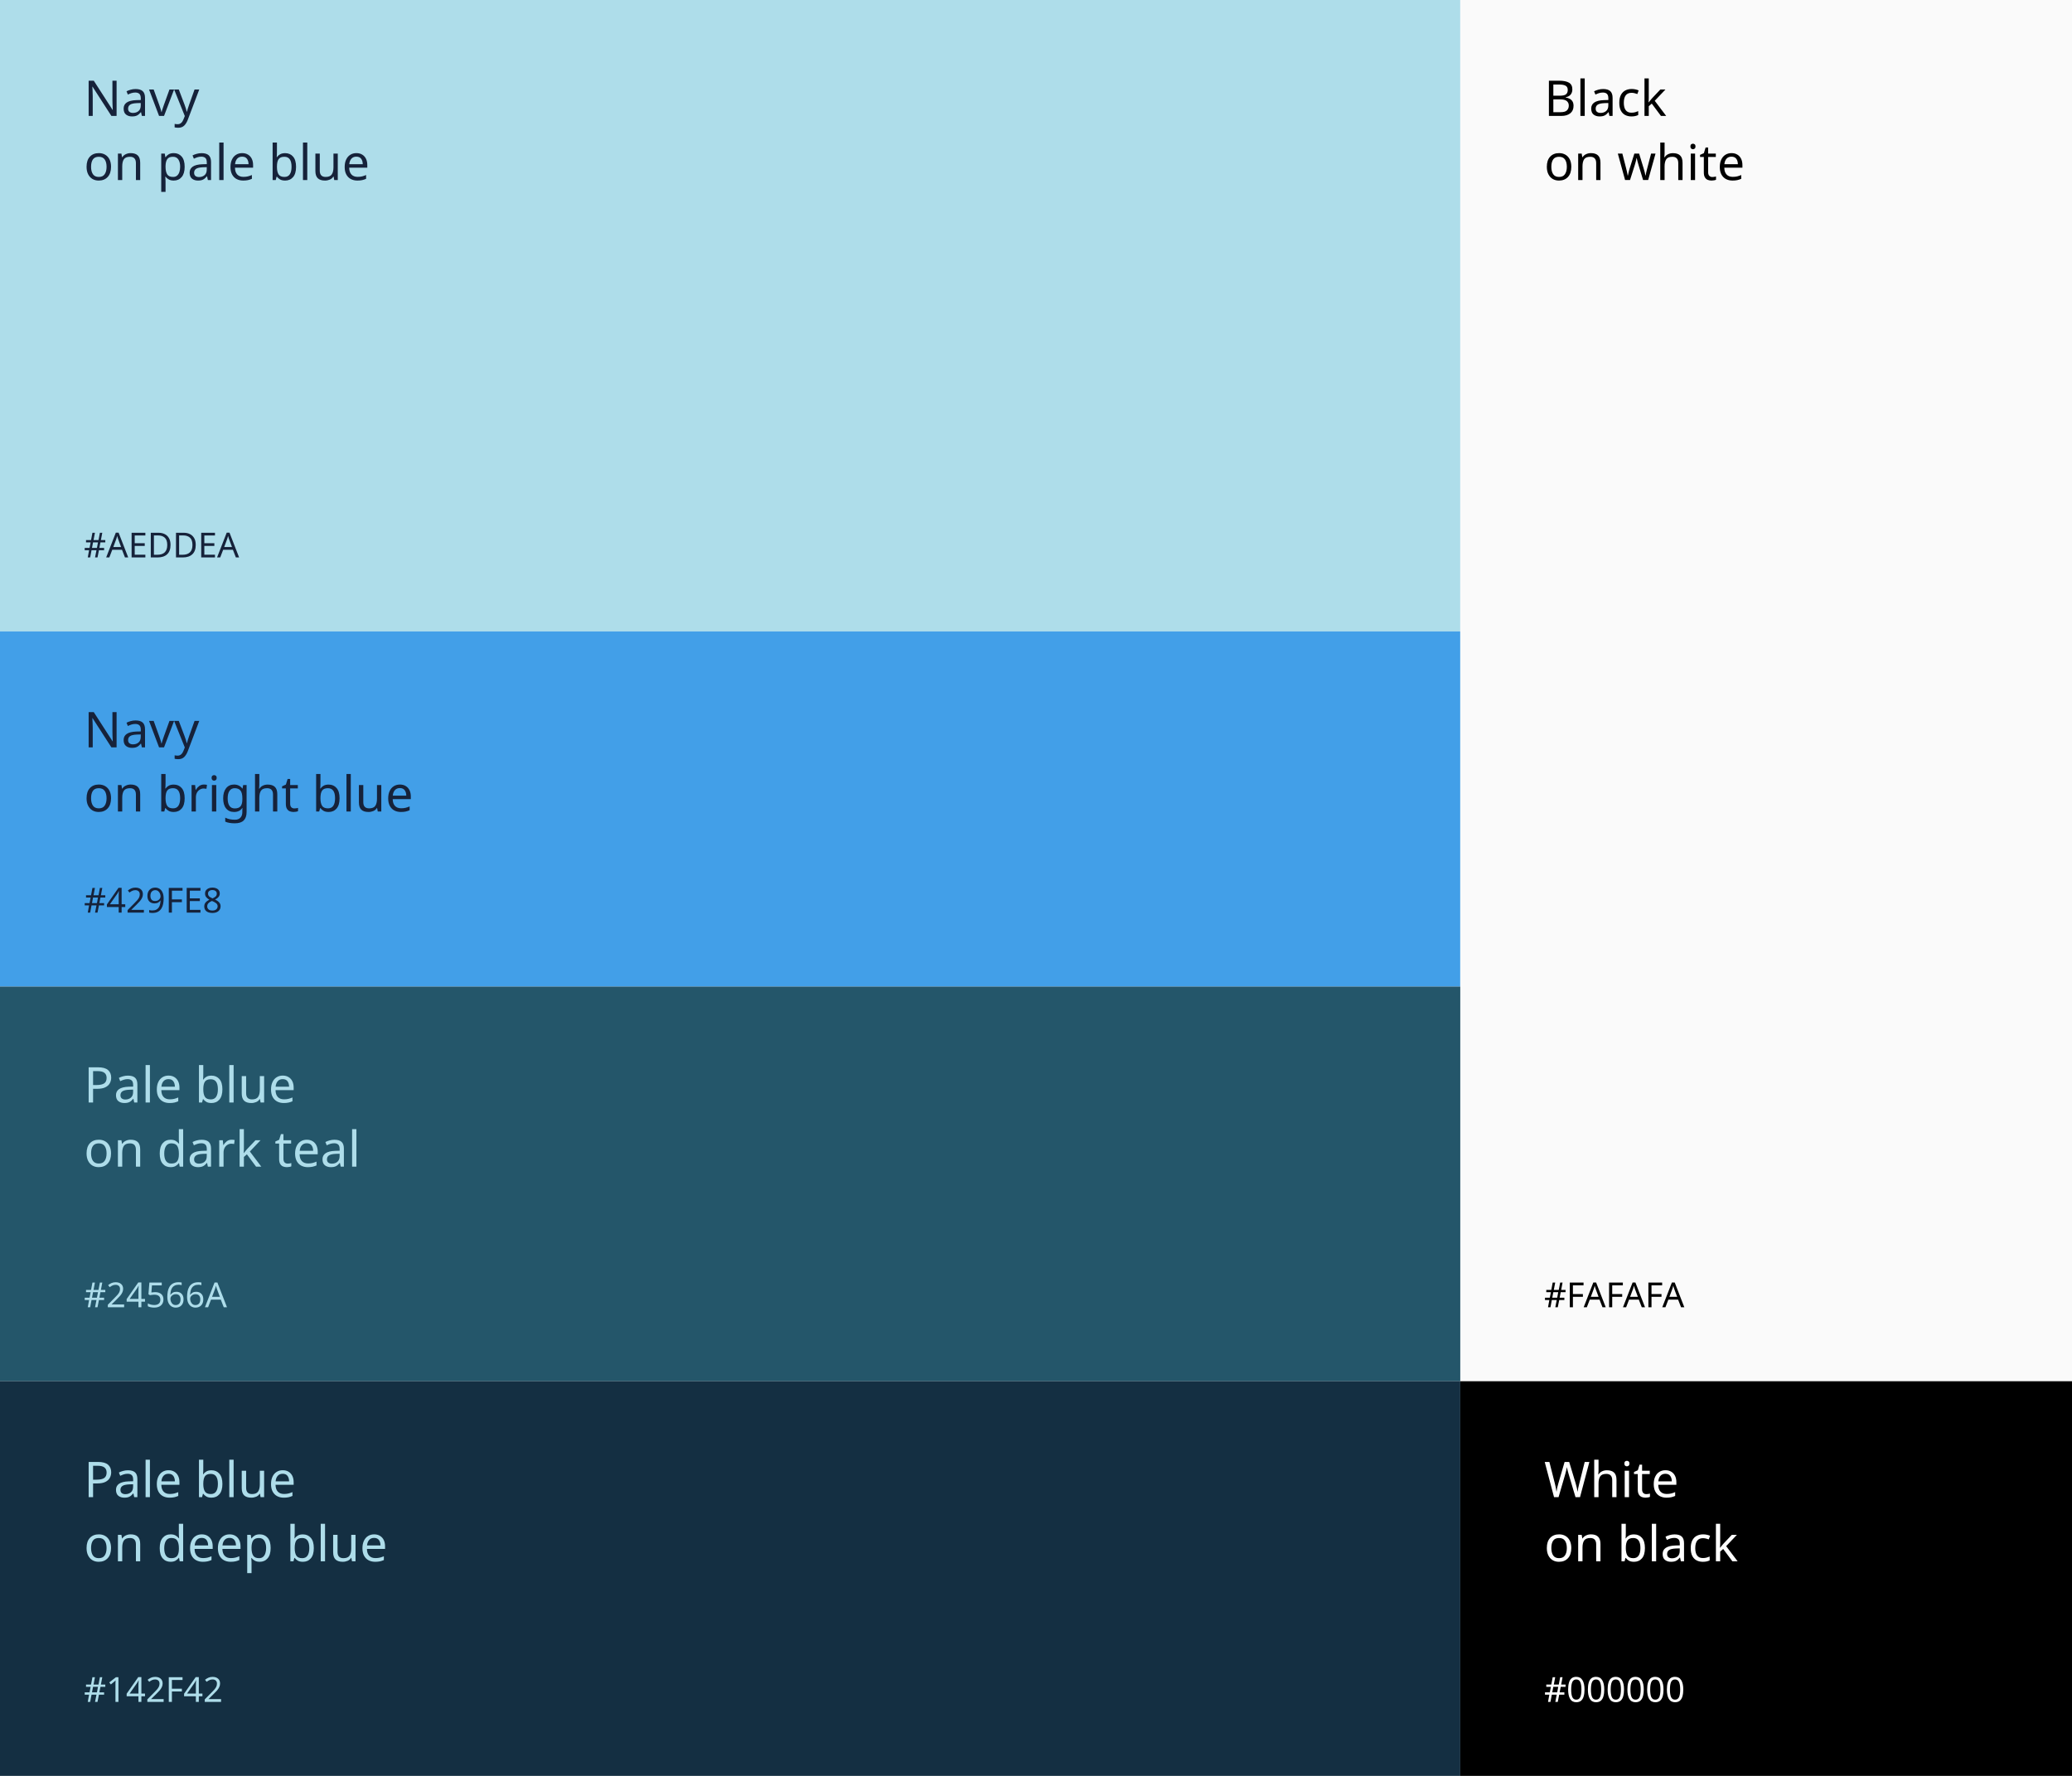
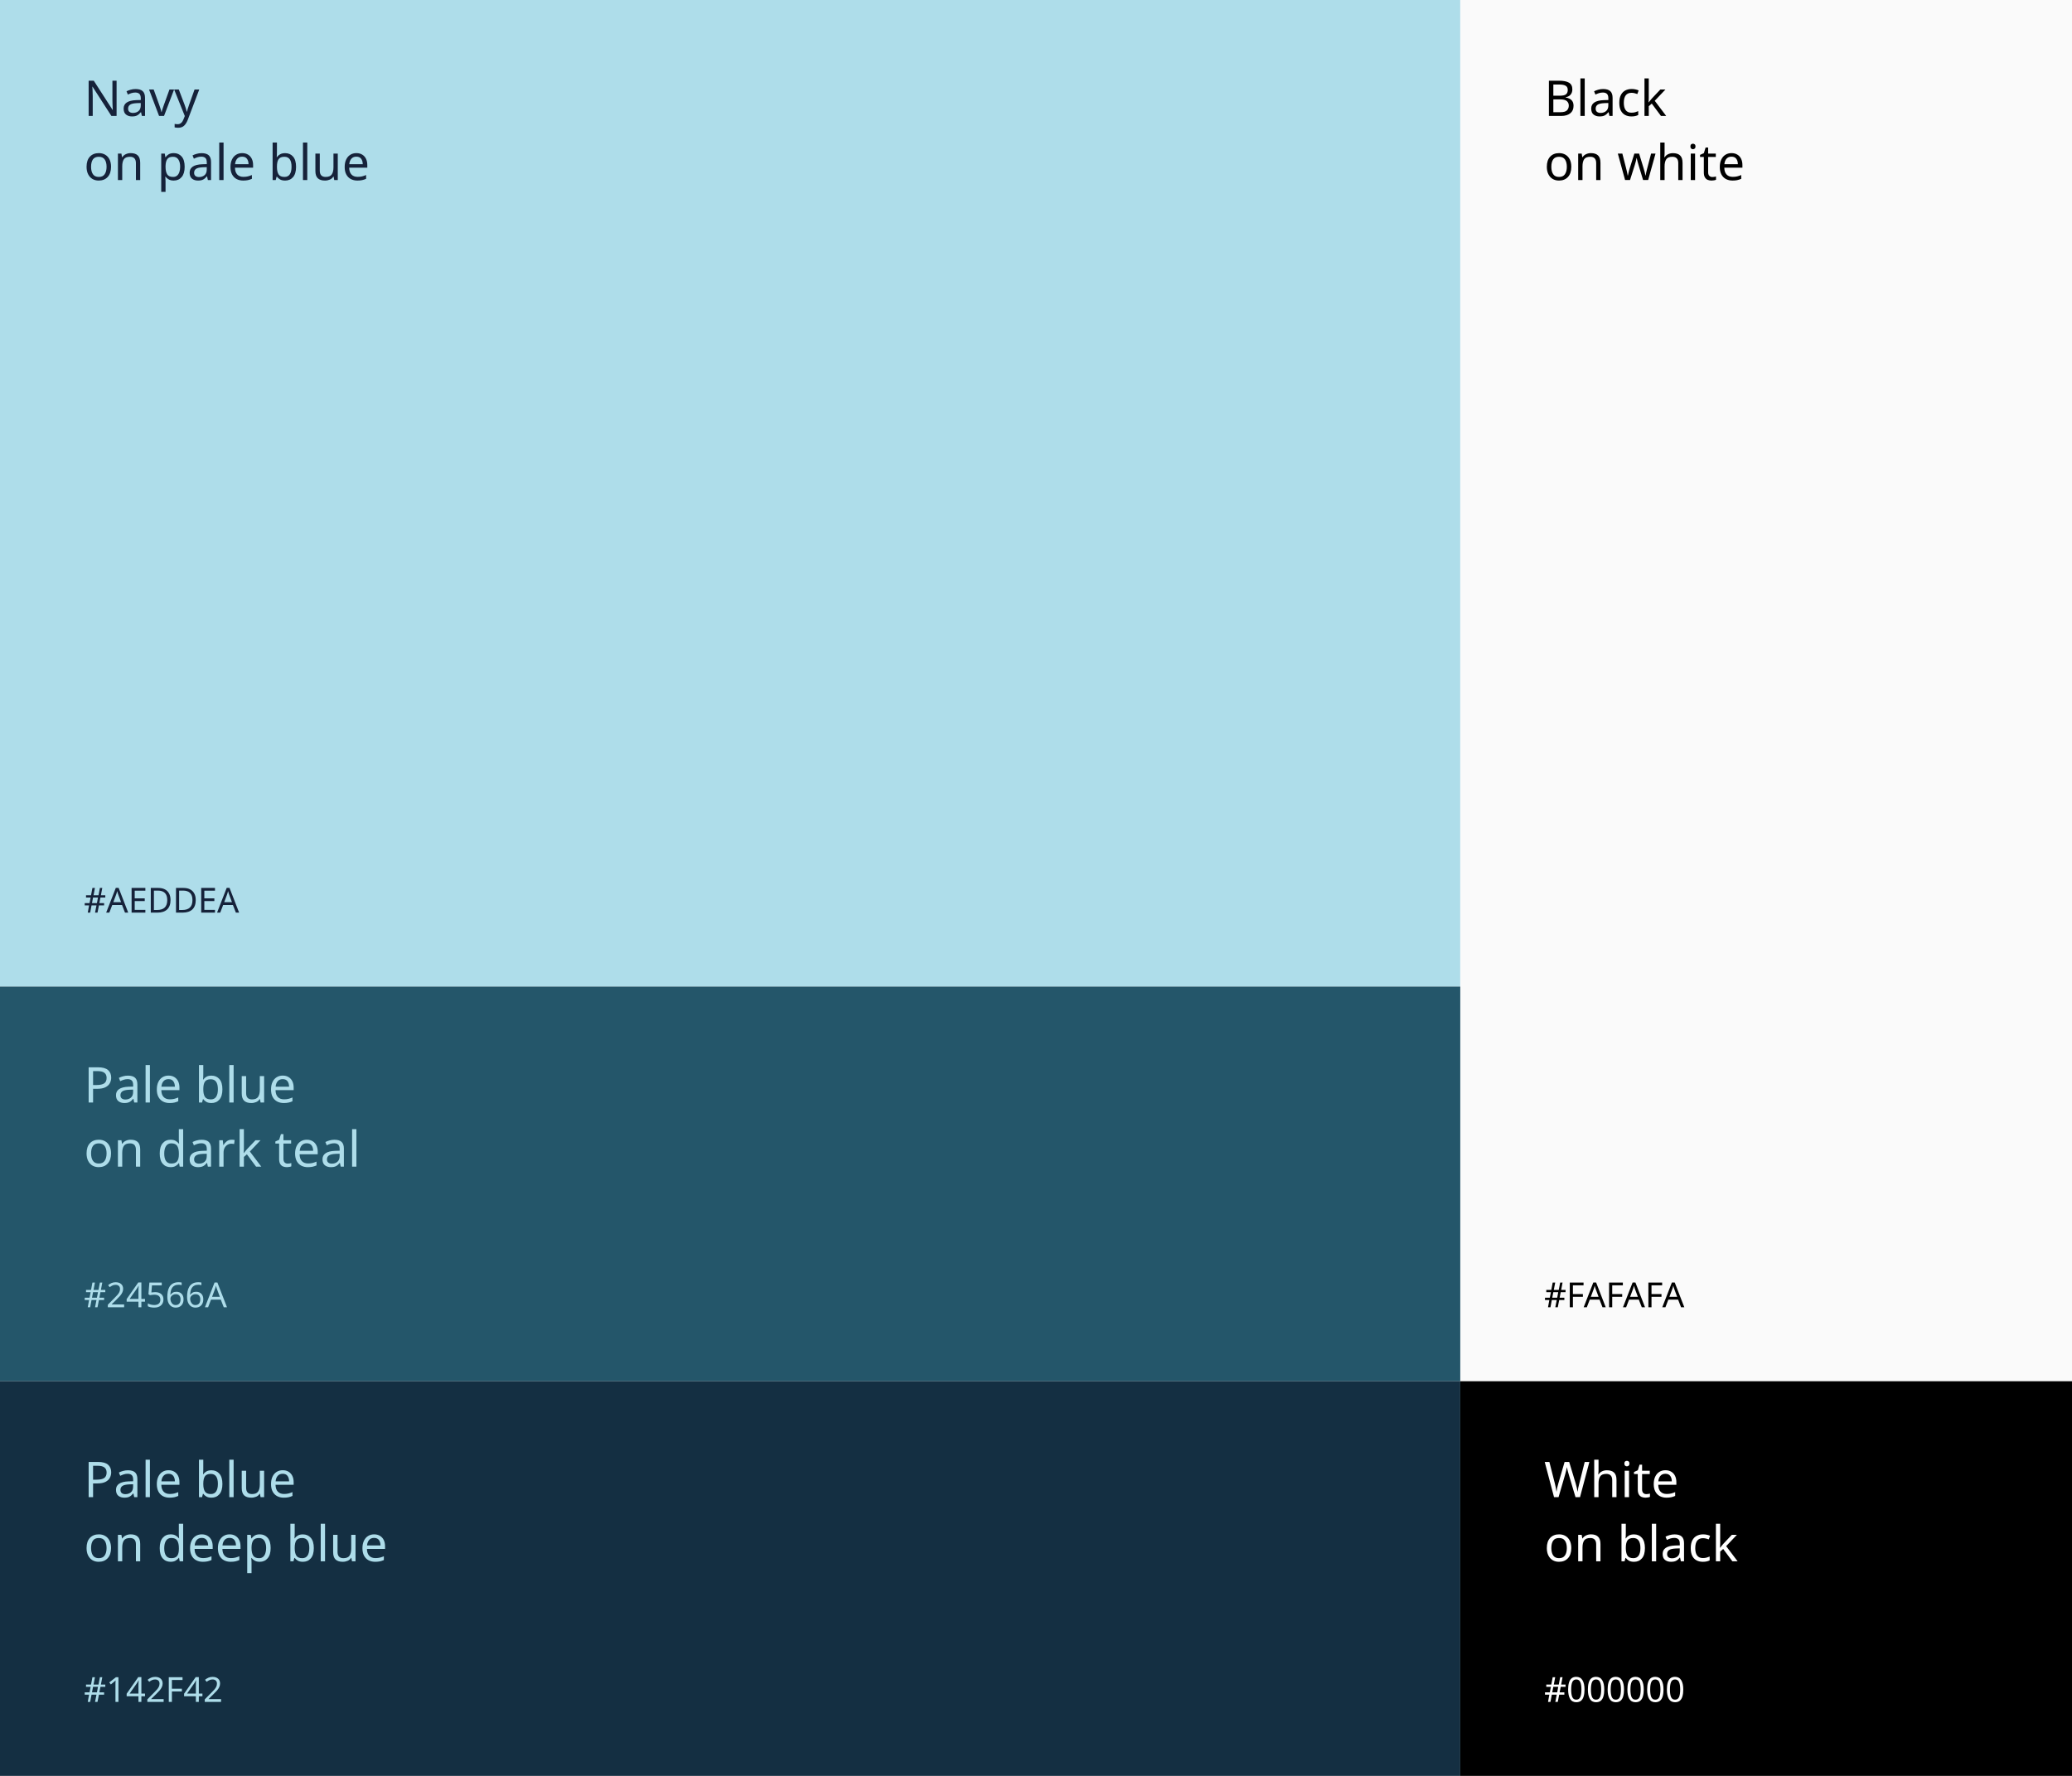
<svg xmlns="http://www.w3.org/2000/svg" viewBox="0 0 840 720" role="img" aria-labelledby="title desc">
  <g transform="translate(0 0)" font-family="Segoe UI, system-ui, sans-serif" fill="#16223A">
-     <rect width="592" height="256" fill="#AEDDEA" />
+     <rect width="592" height="400" fill="#AEDDEA" />
    <text x="34" y="47" font-size="20">Navy</text>
    <text x="34" y="73" font-size="20">on pale blue</text>
-     <text x="34" y="226" font-size="14">#AEDDEA</text>
-   </g>
-   <g transform="translate(0 256)" font-family="Segoe UI, system-ui, sans-serif" fill="#16223A">
-     <rect width="592" height="144" fill="#429FE8" />
-     <text x="34" y="47" font-size="20">Navy</text>
-     <text x="34" y="73" font-size="20">on bright blue</text>
-     <text x="34" y="114" font-size="14">#429FE8</text>
+     <text x="34" y="370" font-size="14">#AEDDEA</text>
  </g>
  <g transform="translate(592 0)" font-family="Segoe UI, system-ui, sans-serif" fill="#000000">
    <rect width="248" height="560" fill="#FAFAFA" />
    <text x="34" y="47" font-size="20">Black</text>
    <text x="34" y="73" font-size="20">on white</text>
    <text x="34" y="530" font-size="14">#FAFAFA</text>
  </g>
  <g transform="translate(0 400)" font-family="Segoe UI, system-ui, sans-serif" fill="#AEDDEA">
    <rect width="592" height="160" fill="#24566A" />
    <text x="34" y="47" font-size="20">Pale blue</text>
    <text x="34" y="73" font-size="20">on dark teal</text>
    <text x="34" y="130" font-size="14">#24566A</text>
  </g>
  <g transform="translate(0 560)" font-family="Segoe UI, system-ui, sans-serif" fill="#AEDDEA">
    <rect width="592" height="160" fill="#142F42" />
    <text x="34" y="47" font-size="20">Pale blue</text>
    <text x="34" y="73" font-size="20">on deep blue</text>
    <text x="34" y="130" font-size="14">#142F42</text>
  </g>
  <g transform="translate(592 560)" font-family="Segoe UI, system-ui, sans-serif" fill="#FFFFFF">
    <rect width="248" height="160" fill="#000000" />
    <text x="34" y="47" font-size="20">White</text>
    <text x="34" y="73" font-size="20">on black</text>
    <text x="34" y="130" font-size="14">#000000</text>
  </g>
</svg>
